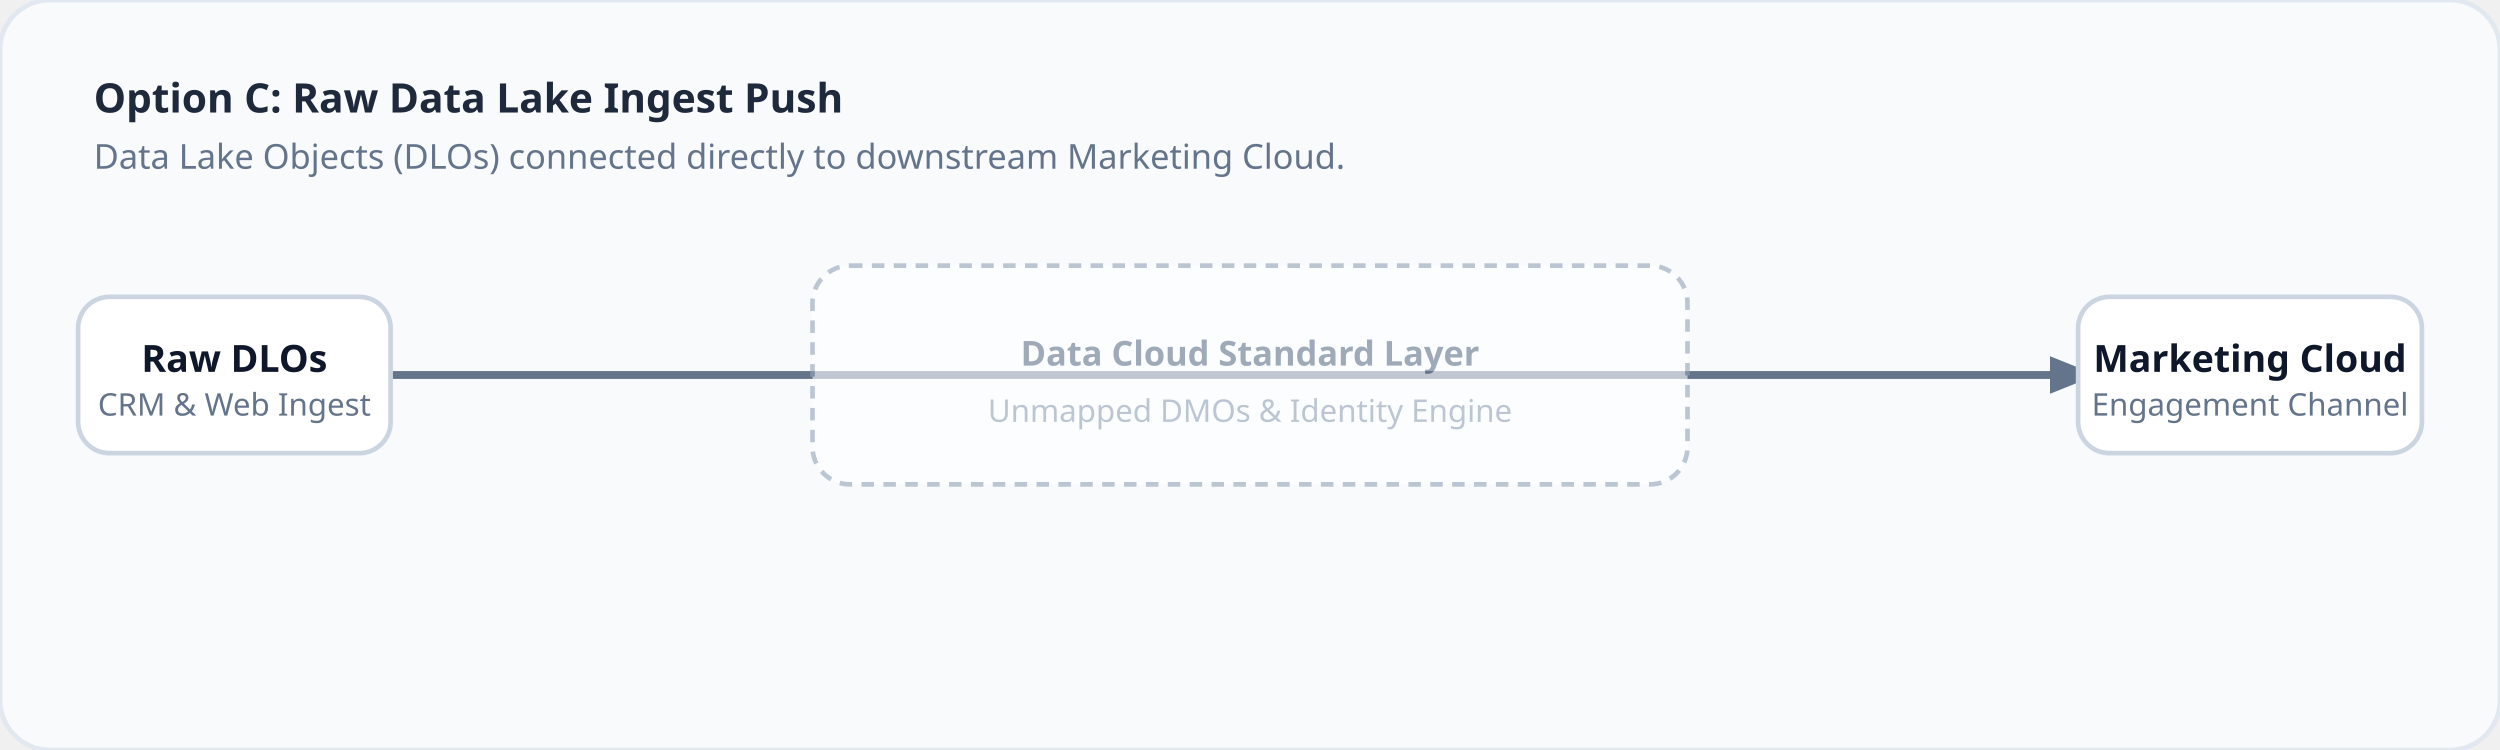
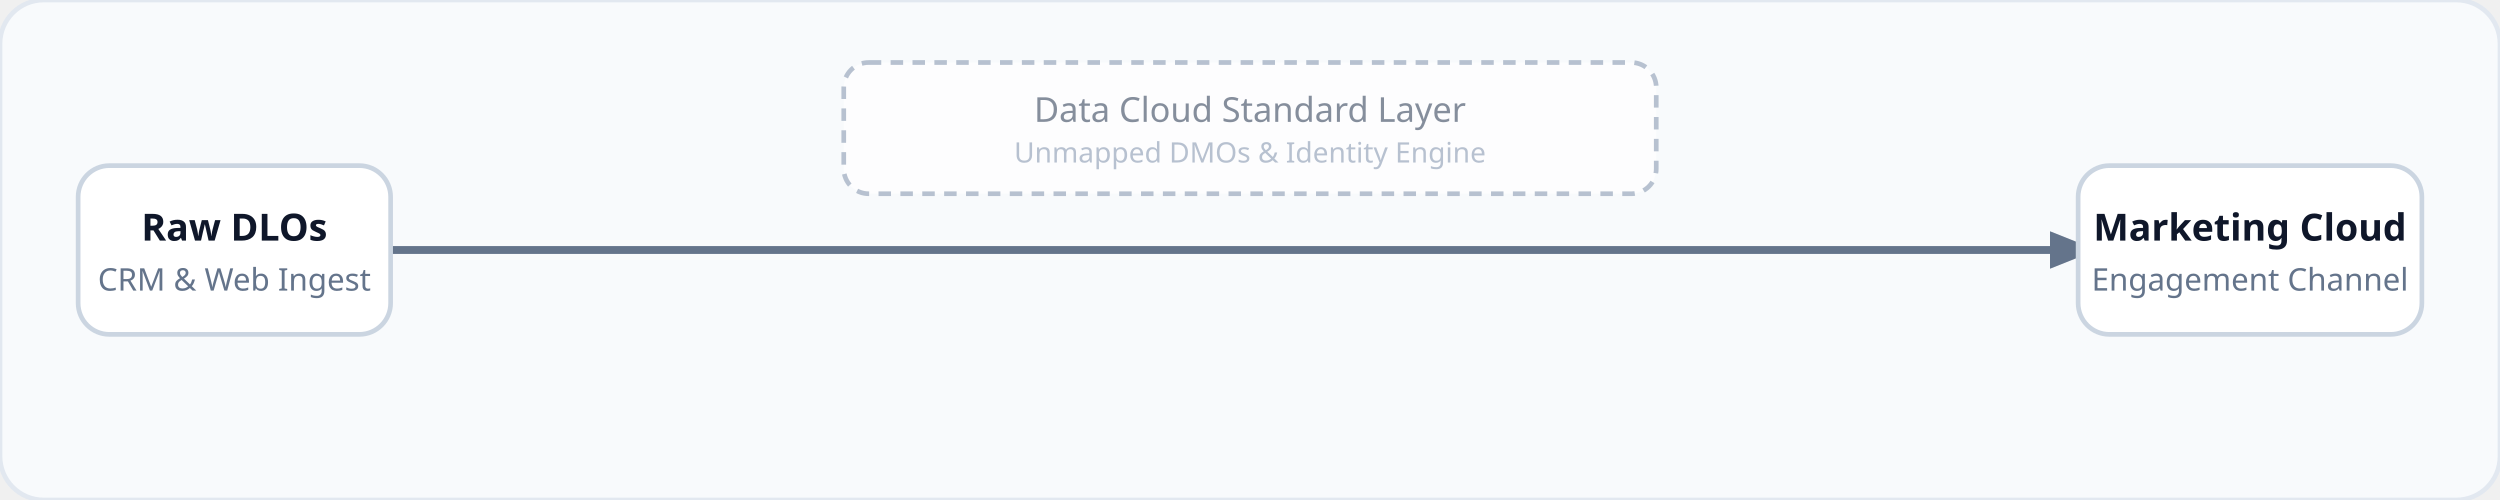
- <svg xmlns="http://www.w3.org/2000/svg" viewBox="0 0 800 240" width="100%" height="100%">
+ <svg xmlns="http://www.w3.org/2000/svg" viewBox="0 0 800 160" width="100%" height="100%">
  <defs>
-     <marker id="arrow" viewBox="0 0 10 10" refX="6" refY="5" markerWidth="6" markerHeight="6" orient="auto-start-reverse">
+     <marker id="arrow-lake" viewBox="0 0 10 10" refX="6" refY="5" markerWidth="6" markerHeight="6" orient="auto-start-reverse">
      <path d="M 0 1 L 10 5 L 0 9 z" fill="#64748b" />
    </marker>
  </defs>
-   <rect width="800" height="240" rx="16" fill="#f8fafc" stroke="#e2e8f0" stroke-width="1.5" />
-   <path d="M 125 120 C 260 120, 480 120, 665 120" stroke="#64748b" stroke-width="2.5" marker-end="url(#arrow)" fill="none" />
-   <g transform="translate(25, 95)">
-     <rect width="100" height="50" rx="10" fill="#ffffff" stroke="#cbd5e1" stroke-width="1.5" />
+   <rect width="800" height="160" rx="14" fill="#f8fafc" stroke="#e2e8f0" stroke-width="1.5" />
+   <path d="M 125 80 C 260 80, 480 80, 665 80" stroke="#64748b" stroke-width="2.5" marker-end="url(#arrow-lake)" fill="none" />
+   <g transform="translate(25, 53)">
+     <rect width="100" height="54" rx="10" fill="#ffffff" stroke="#cbd5e1" stroke-width="1.5" />
    <text x="50" y="24" text-anchor="middle" font-family="system-ui, sans-serif" font-size="12" font-weight="600" fill="#0f172a">Raw DLOs</text>
-     <text x="50" y="38" text-anchor="middle" font-family="system-ui, sans-serif" font-size="10" fill="#64748b">CRM &amp; Web Ingest</text>
+     <text x="50" y="40" text-anchor="middle" font-family="system-ui, sans-serif" font-size="10" fill="#64748b">CRM &amp; Web Ingest</text>
  </g>
-   <g transform="translate(260, 85)" opacity="0.6">
-     <rect width="280" height="70" rx="12" fill="#ffffff" stroke="#94a3b8" stroke-width="1.5" stroke-dasharray="4 3" />
-     <text x="140" y="32" text-anchor="middle" font-family="system-ui, sans-serif" font-size="11" font-weight="600" fill="#64748b">Data Cloud Standard Layer</text>
-     <text x="140" y="50" text-anchor="middle" font-family="system-ui, sans-serif" font-size="10" fill="#94a3b8">Unmapped DMOs &amp; Identity Engine</text>
+   <g transform="translate(270, 20)" opacity="0.65">
+     <rect width="260" height="42" rx="8" fill="#ffffff" stroke="#94a3b8" stroke-width="1.5" stroke-dasharray="4 3" />
+     <text x="130" y="19" text-anchor="middle" font-family="system-ui, sans-serif" font-size="11" font-weight="500" fill="#475569">Data Cloud Standard Layer</text>
+     <text x="130" y="32" text-anchor="middle" font-family="system-ui, sans-serif" font-size="9" fill="#94a3b8">Unmapped DMOs &amp; Identity Engine</text>
  </g>
-   <g transform="translate(665, 95)">
-     <rect width="110" height="50" rx="10" fill="#ffffff" stroke="#cbd5e1" stroke-width="1.5" />
+   <g transform="translate(665, 53)">
+     <rect width="110" height="54" rx="10" fill="#ffffff" stroke="#cbd5e1" stroke-width="1.5" />
    <text x="55" y="24" text-anchor="middle" font-family="system-ui, sans-serif" font-size="12" font-weight="600" fill="#0f172a">Marketing Cloud</text>
-     <text x="55" y="38" text-anchor="middle" font-family="system-ui, sans-serif" font-size="10" fill="#64748b">Engagement Channel</text>
+     <text x="55" y="40" text-anchor="middle" font-family="system-ui, sans-serif" font-size="10" fill="#64748b">Engagement Channel</text>
  </g>
-   <text x="30" y="36" font-family="system-ui, sans-serif" font-size="13" font-weight="600" fill="#1e293b">Option C: Raw Data Lake Ingest Push</text>
-   <text x="30" y="54" font-family="system-ui, sans-serif" font-size="11" fill="#64748b">Data Lake Objects (DLOs) connected directly to downstream Marketing Cloud.</text>
</svg>
